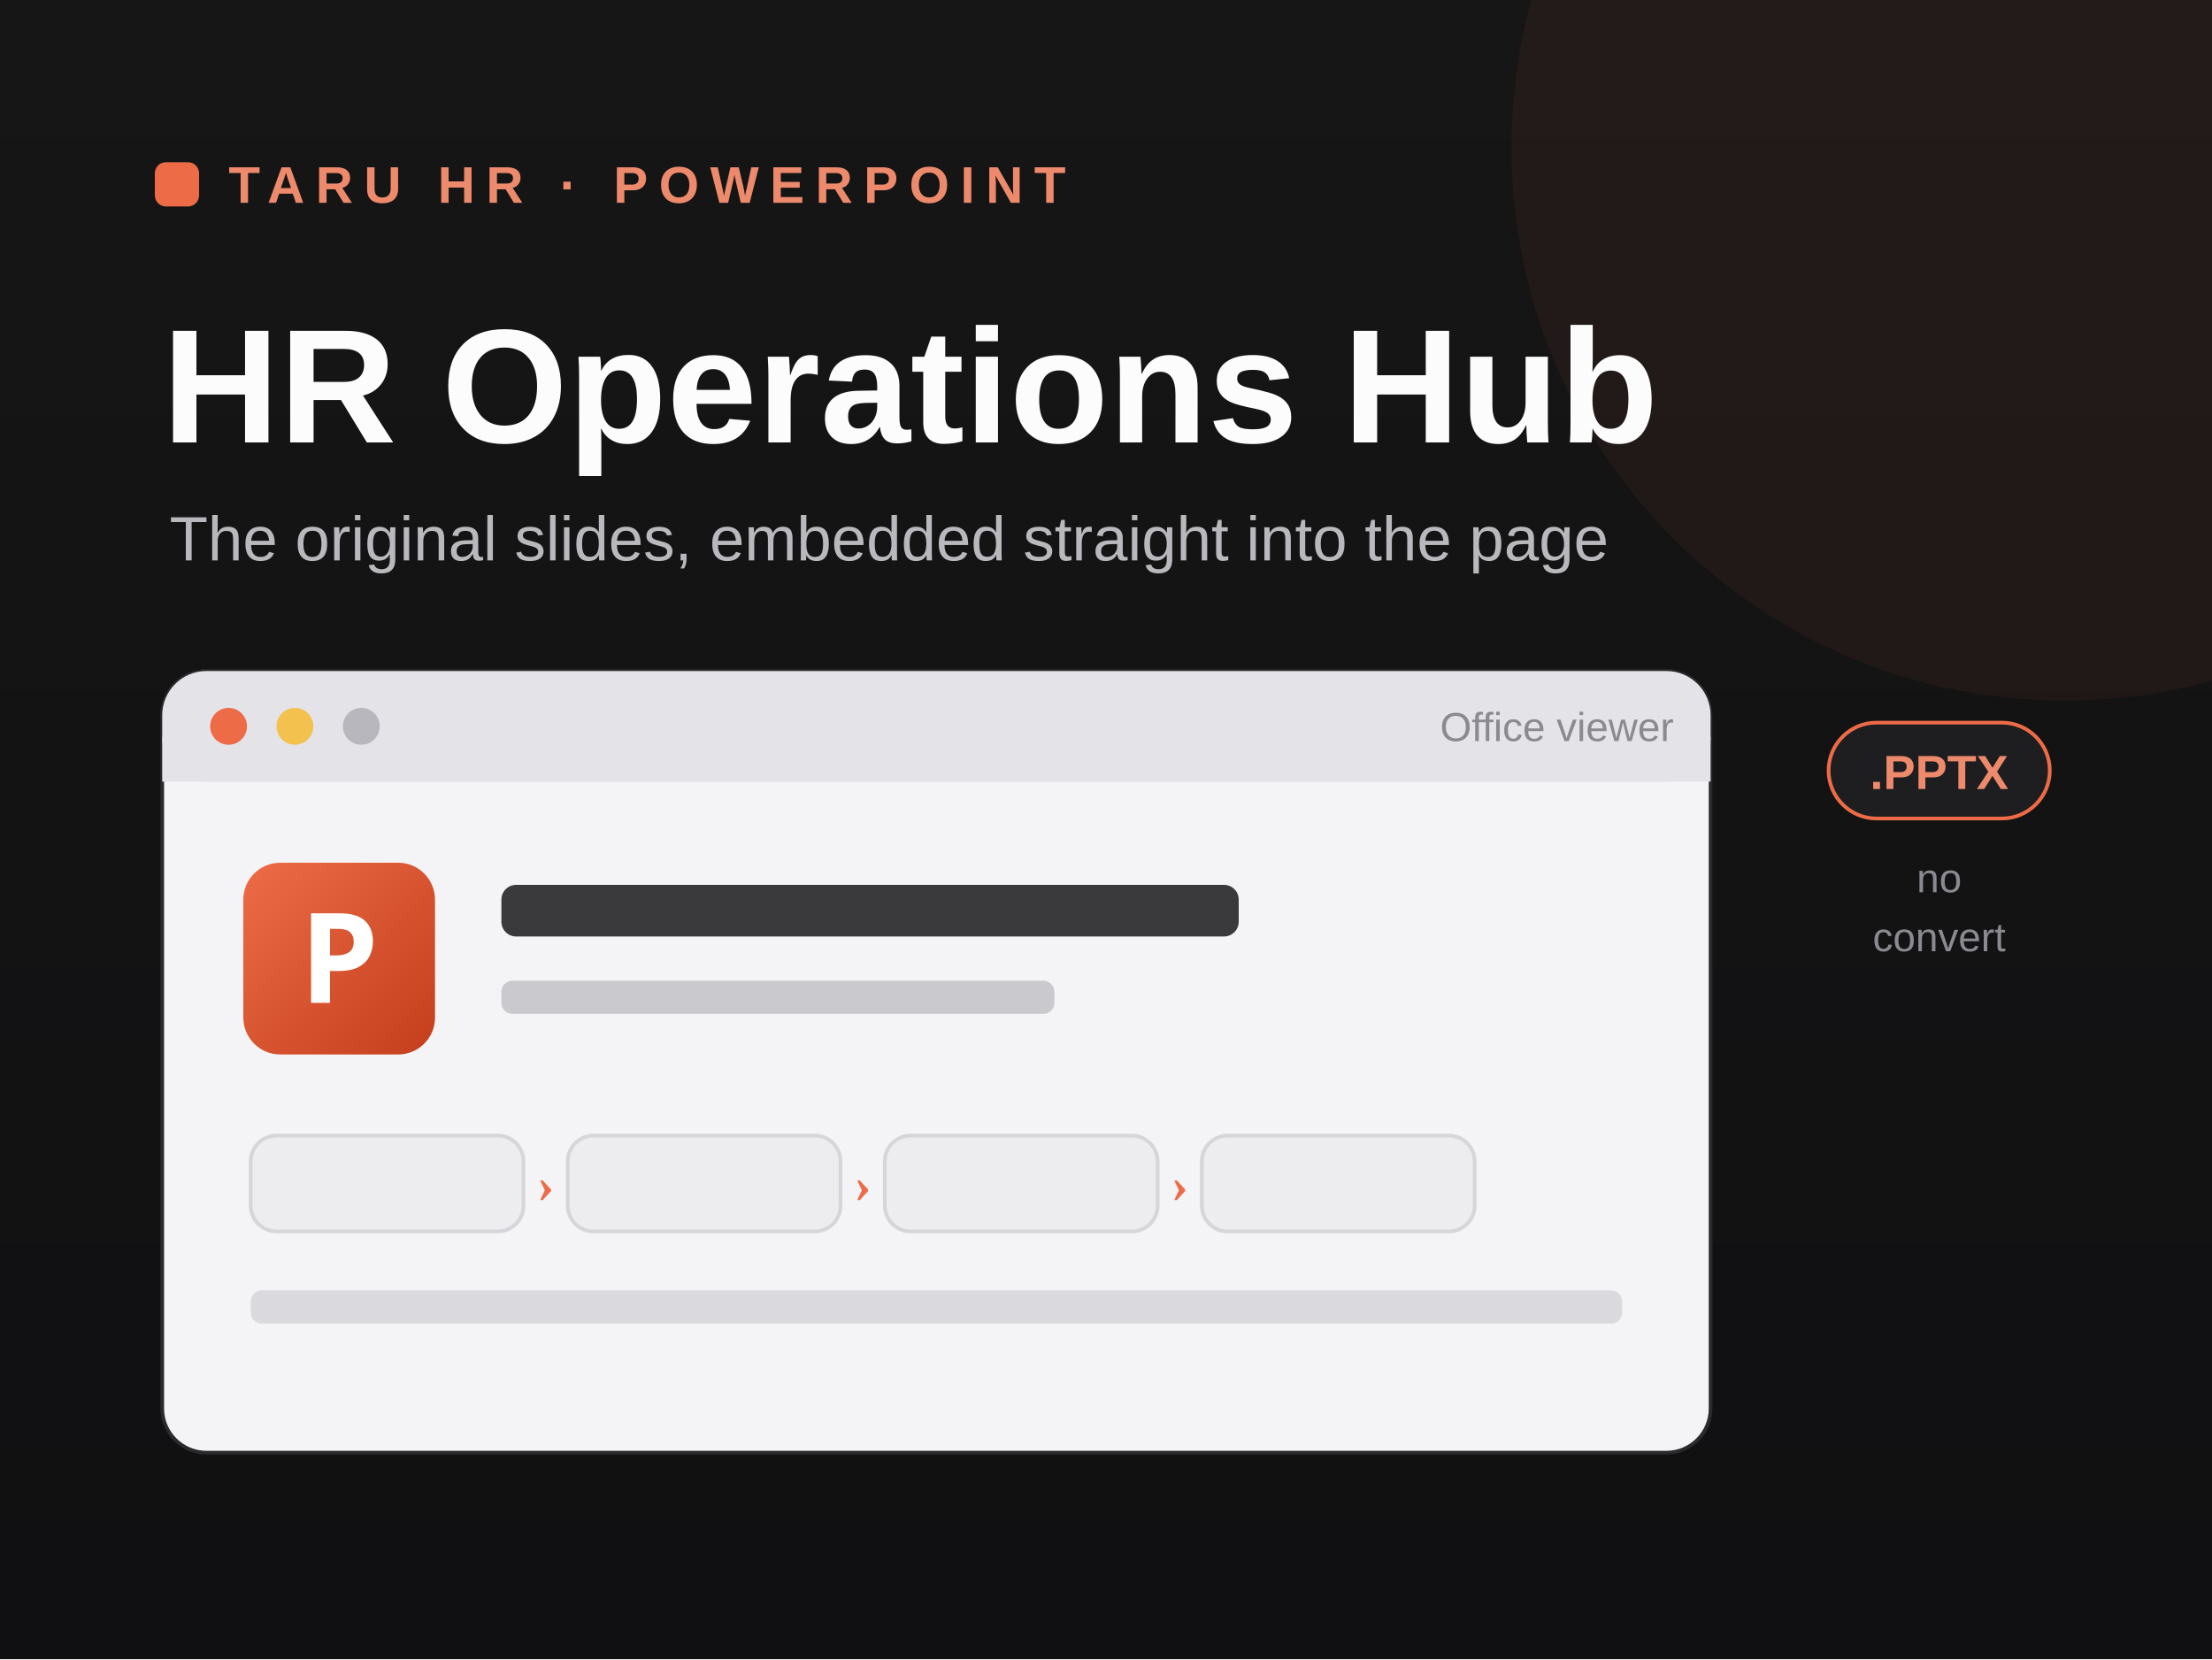
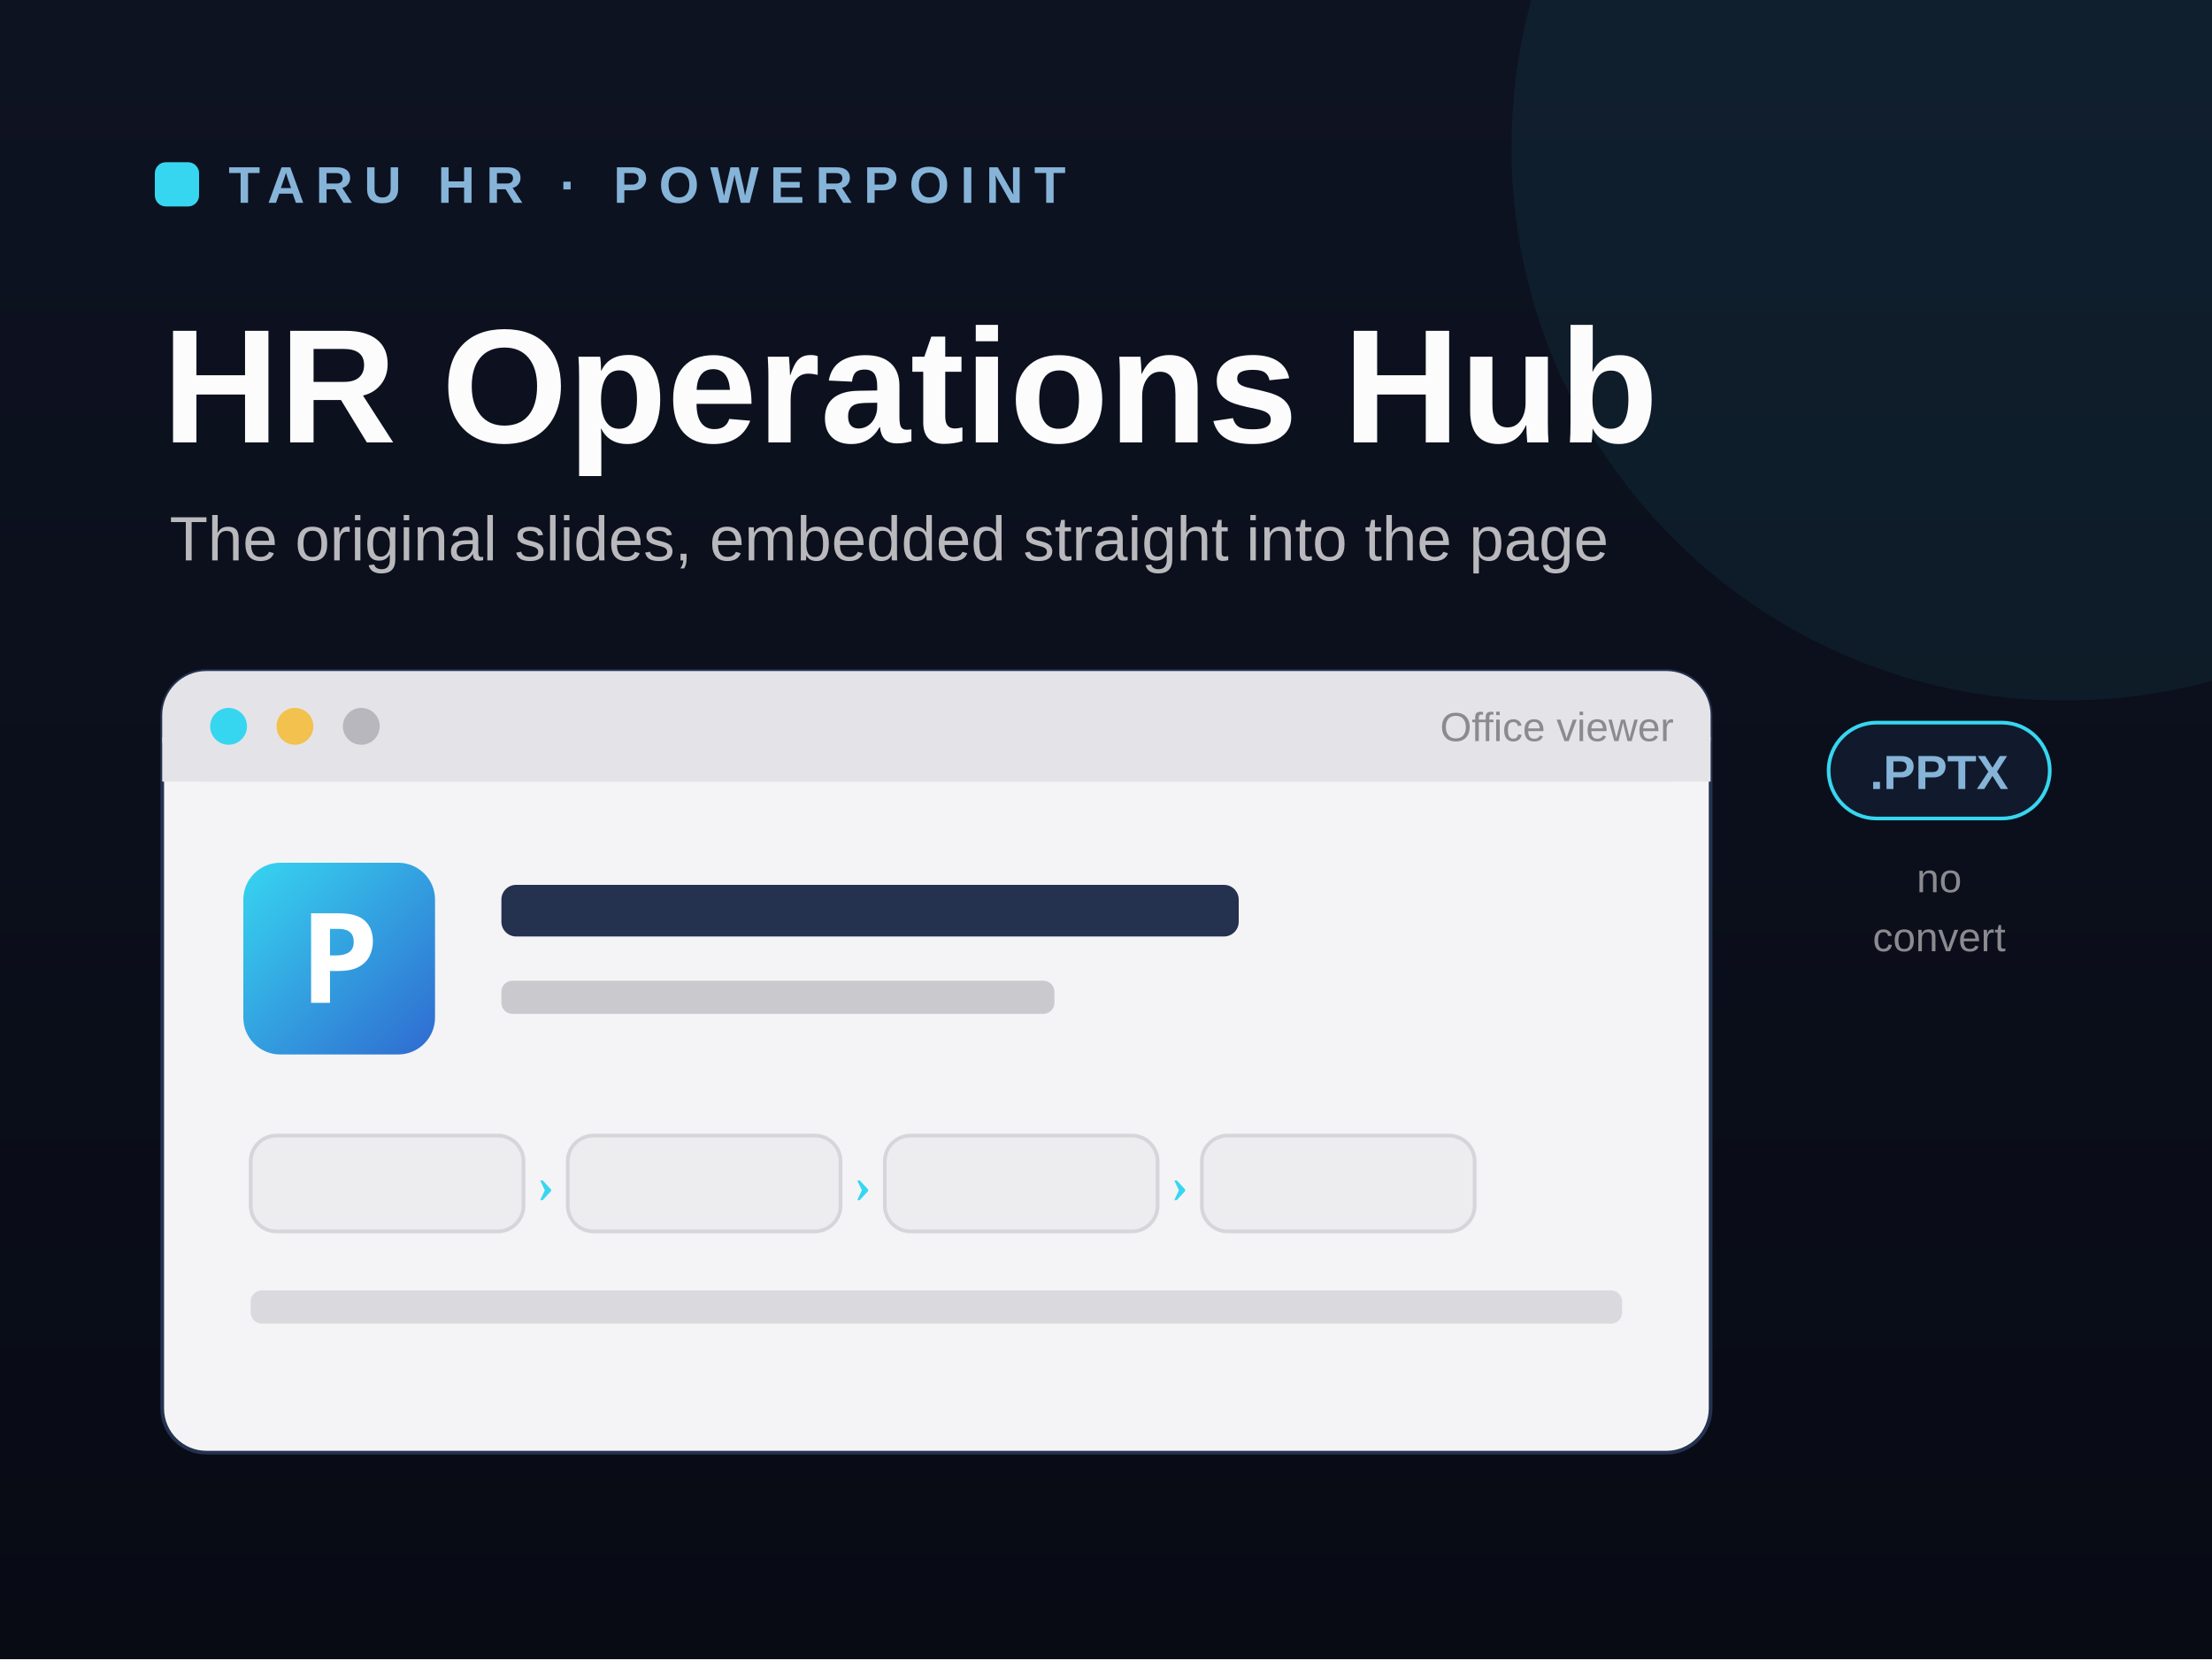
<svg xmlns="http://www.w3.org/2000/svg" viewBox="0 0 600 450" width="600" height="450" role="img" aria-label="HR Operations Hub — PowerPoint embedded on the site">
  <defs>
    <linearGradient id="bg2" x1="0" y1="0" x2="0" y2="1">
-       <stop offset="0" stop-color="#161616" />
-       <stop offset="1" stop-color="#101012" />
+       <stop offset="0" stop-color="#0E1322" />
+       <stop offset="1" stop-color="#080B14" />
    </linearGradient>
    <linearGradient id="ppt" x1="0" y1="0" x2="1" y2="1">
-       <stop offset="0" stop-color="#ED6C47" />
-       <stop offset="1" stop-color="#C43E1C" />
+       <stop offset="0" stop-color="#37D6F0" />
+       <stop offset="1" stop-color="#2F6AD0" />
    </linearGradient>
  </defs>
  <rect width="600" height="450" fill="url(#bg2)" />
-   <circle cx="560" cy="40" r="150" fill="#ED6C47" opacity="0.06" />
-   <rect x="42" y="44" width="12" height="12" rx="3" fill="#ED6C47" />
-   <text x="62" y="55" font-family="'Segoe UI','Poppins',Arial,sans-serif" font-size="14" font-weight="600" letter-spacing="3" fill="#ED8A6C">TARU HR · POWERPOINT</text>
+   <circle cx="560" cy="40" r="150" fill="#37D6F0" opacity="0.06" />
+   <rect x="42" y="44" width="12" height="12" rx="3" fill="#37D6F0" />
+   <text x="62" y="55" font-family="'Segoe UI','Poppins',Arial,sans-serif" font-size="14" font-weight="600" letter-spacing="3" fill="#86B4D8">TARU HR · POWERPOINT</text>
  <text x="44" y="120" font-family="'Segoe UI','Poppins',Arial,sans-serif" font-size="44" font-weight="700" fill="#FCFCFC">HR Operations Hub</text>
  <text x="46" y="152" font-family="'Segoe UI','Poppins',Arial,sans-serif" font-size="17" font-weight="300" fill="#B9B9BD">The original slides, embedded straight into the page</text>
  <g transform="translate(44,182)">
-     <rect x="0" y="0" width="420" height="212" rx="12" fill="#F4F4F6" stroke="#2a2a2c" />
+     <rect x="0" y="0" width="420" height="212" rx="12" fill="#F4F4F6" stroke="#243250" />
    <rect x="0" y="0" width="420" height="30" rx="12" fill="#E4E4E8" />
    <rect x="0" y="18" width="420" height="12" fill="#E4E4E8" />
-     <circle cx="18" cy="15" r="5" fill="#ED6C47" />
+     <circle cx="18" cy="15" r="5" fill="#37D6F0" />
    <circle cx="36" cy="15" r="5" fill="#F2C14E" />
    <circle cx="54" cy="15" r="5" fill="#B7B7BD" />
    <text x="410" y="19" text-anchor="end" font-family="'Segoe UI',Arial,sans-serif" font-size="11" fill="#8A8A90">Office viewer</text>
    <rect x="22" y="52" width="52" height="52" rx="10" fill="url(#ppt)" />
    <text x="48" y="90" text-anchor="middle" font-family="'Segoe UI',Georgia,serif" font-size="34" font-weight="700" fill="#FFFFFF">P</text>
-     <rect x="92" y="58" width="200" height="14" rx="4" fill="#3a3a3d" />
+     <rect x="92" y="58" width="200" height="14" rx="4" fill="#243250" />
    <rect x="92" y="84" width="150" height="9" rx="3" fill="#C9C9CE" />
    <g transform="translate(24,126)">
      <rect x="0" y="0" width="74" height="26" rx="7" fill="#EDEDF0" stroke="#D5D5DA" />
      <rect x="86" y="0" width="74" height="26" rx="7" fill="#EDEDF0" stroke="#D5D5DA" />
      <rect x="172" y="0" width="74" height="26" rx="7" fill="#EDEDF0" stroke="#D5D5DA" />
      <rect x="258" y="0" width="74" height="26" rx="7" fill="#EDEDF0" stroke="#D5D5DA" />
-       <text x="80" y="18" text-anchor="middle" font-size="14" font-weight="700" fill="#ED6C47">›</text>
-       <text x="166" y="18" text-anchor="middle" font-size="14" font-weight="700" fill="#ED6C47">›</text>
-       <text x="252" y="18" text-anchor="middle" font-size="14" font-weight="700" fill="#ED6C47">›</text>
+       <text x="80" y="18" text-anchor="middle" font-size="14" font-weight="700" fill="#37D6F0">›</text>
+       <text x="166" y="18" text-anchor="middle" font-size="14" font-weight="700" fill="#37D6F0">›</text>
+       <text x="252" y="18" text-anchor="middle" font-size="14" font-weight="700" fill="#37D6F0">›</text>
    </g>
    <rect x="24" y="168" width="372" height="9" rx="3" fill="#DADADE" />
  </g>
  <g transform="translate(496,196)">
-     <rect x="0" y="0" width="60" height="26" rx="13" fill="#1e1e21" stroke="#ED6C47" />
-     <text x="30" y="18" text-anchor="middle" font-family="'Segoe UI',Arial,sans-serif" font-size="13" font-weight="600" fill="#ED8A6C">.PPTX</text>
+     <rect x="0" y="0" width="60" height="26" rx="13" fill="#111A2C" stroke="#37D6F0" />
+     <text x="30" y="18" text-anchor="middle" font-family="'Segoe UI',Arial,sans-serif" font-size="13" font-weight="600" fill="#86B4D8">.PPTX</text>
  </g>
  <g transform="translate(496,236)">
    <text x="30" y="6" text-anchor="middle" font-family="'Segoe UI',Arial,sans-serif" font-size="11" font-weight="500" fill="#8A8A90">no</text>
    <text x="30" y="22" text-anchor="middle" font-family="'Segoe UI',Arial,sans-serif" font-size="11" font-weight="500" fill="#8A8A90">convert</text>
  </g>
</svg>
